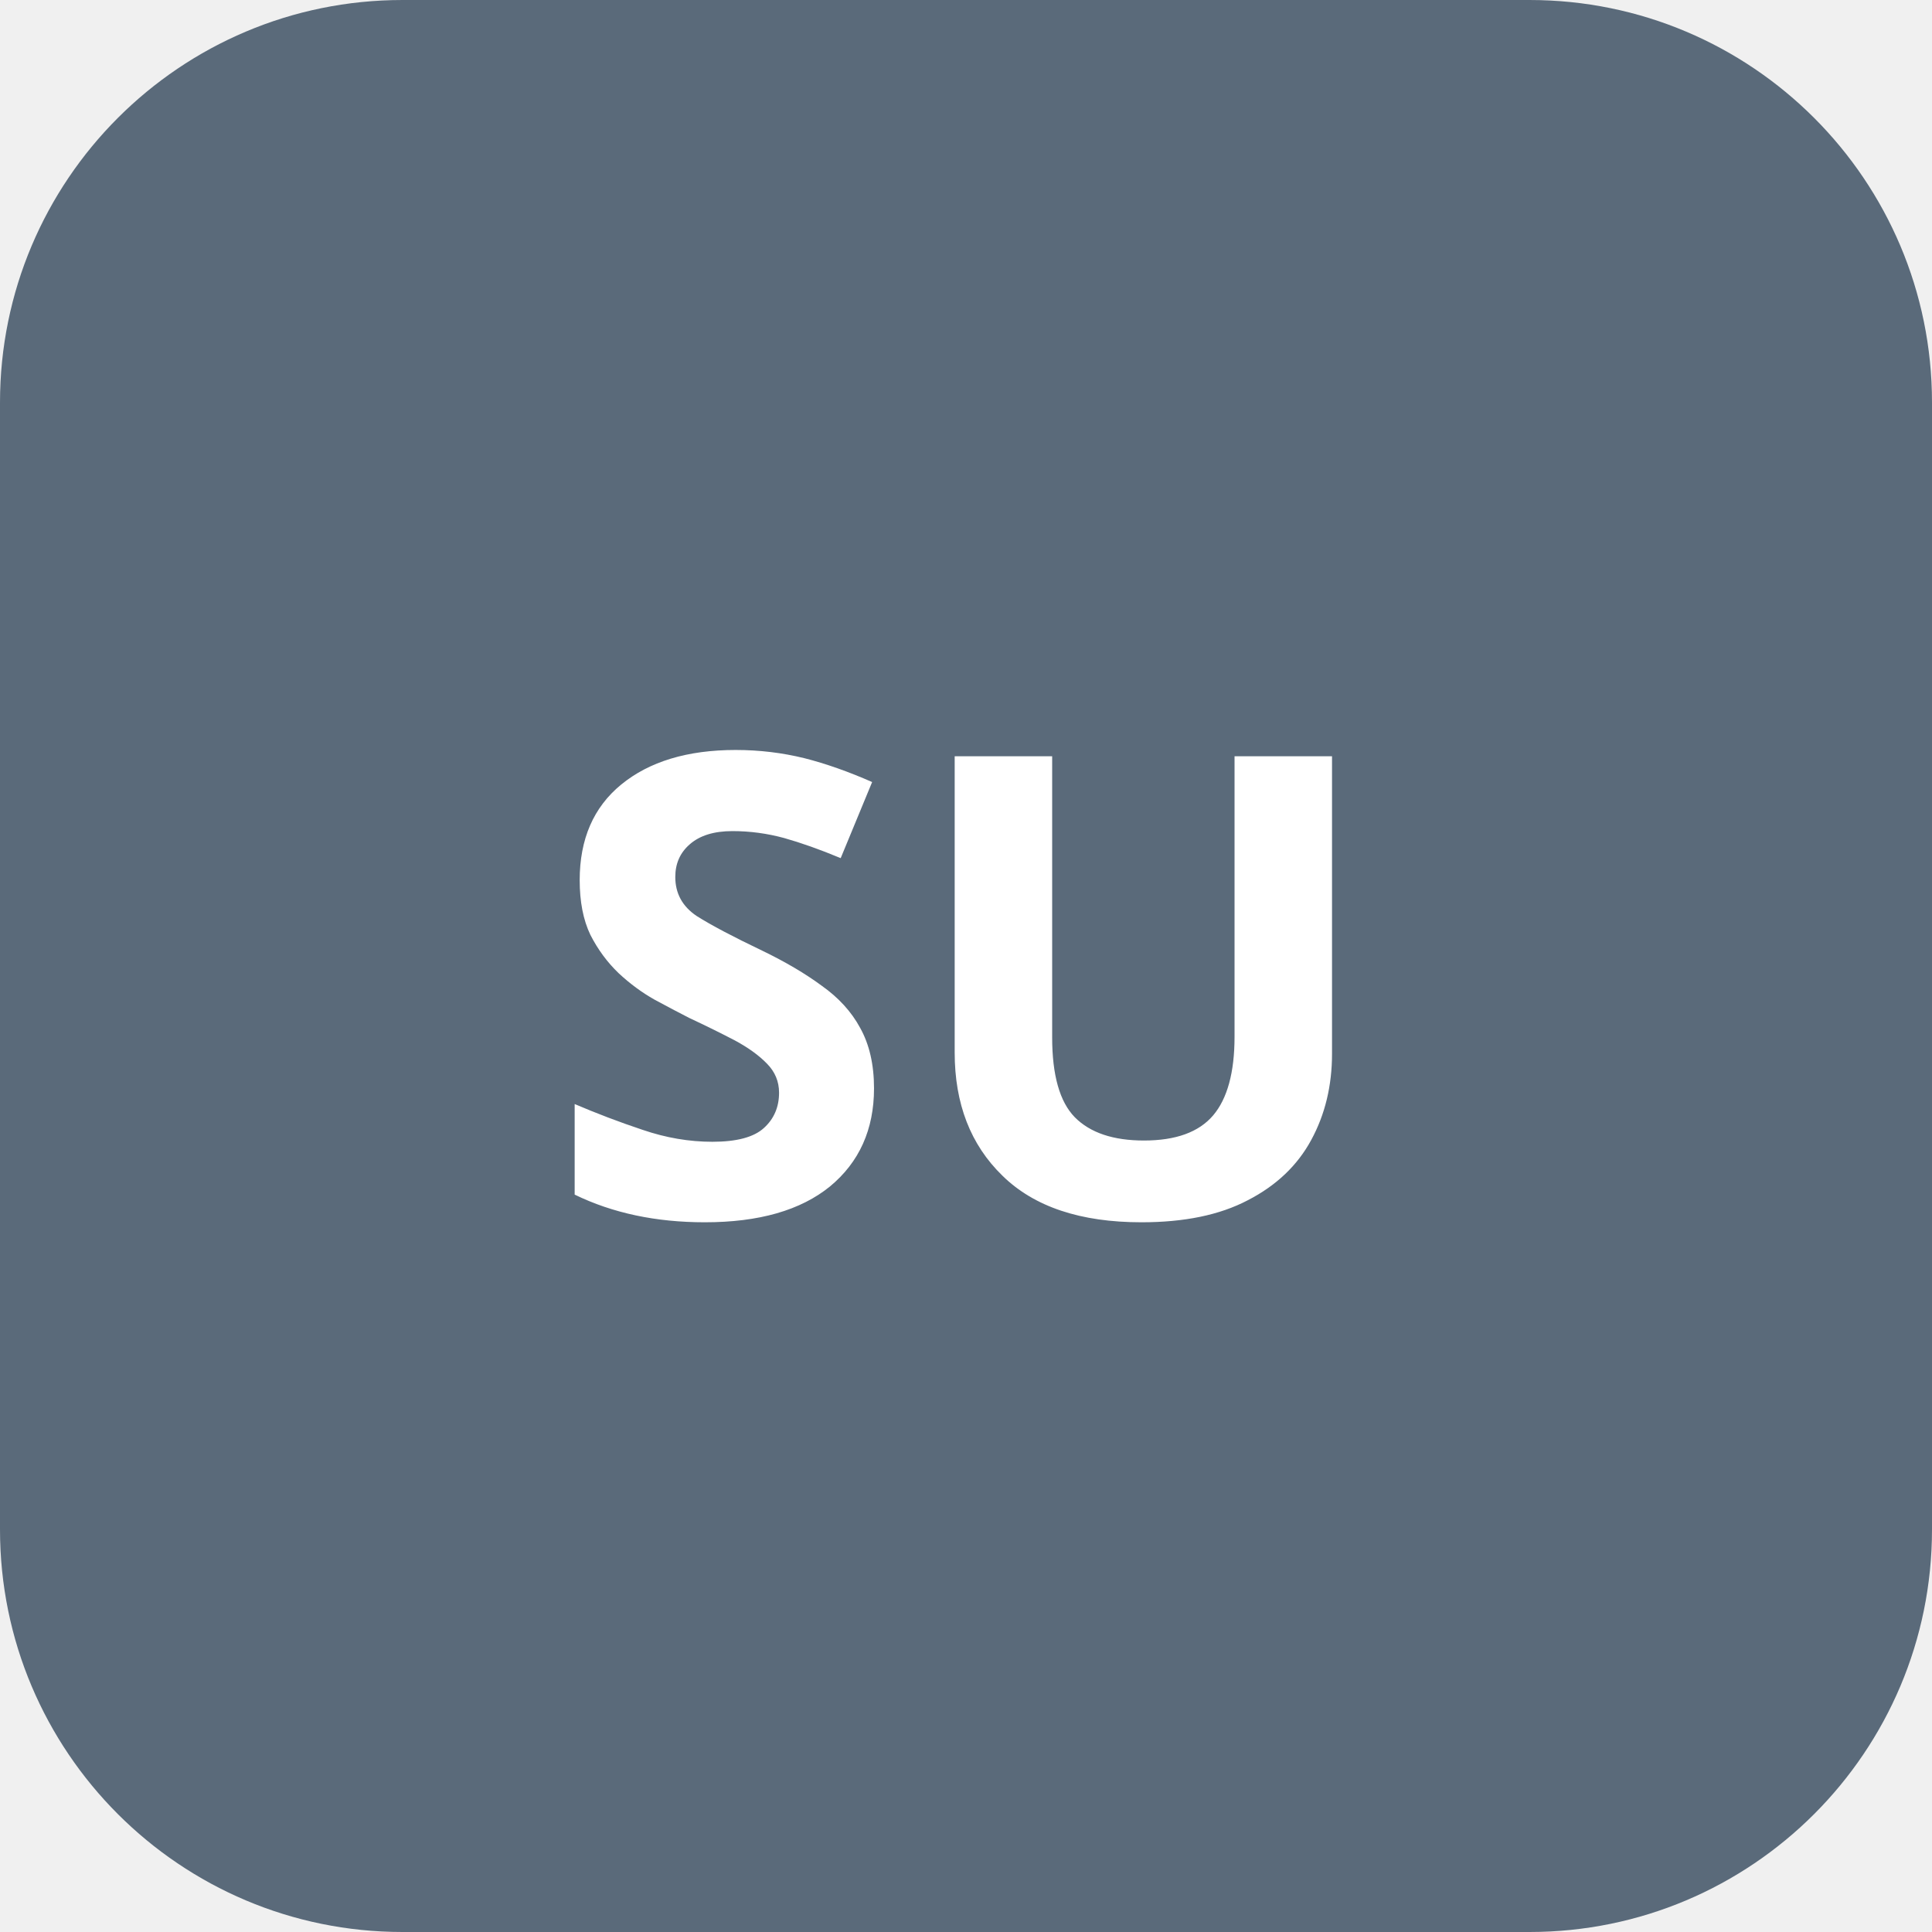
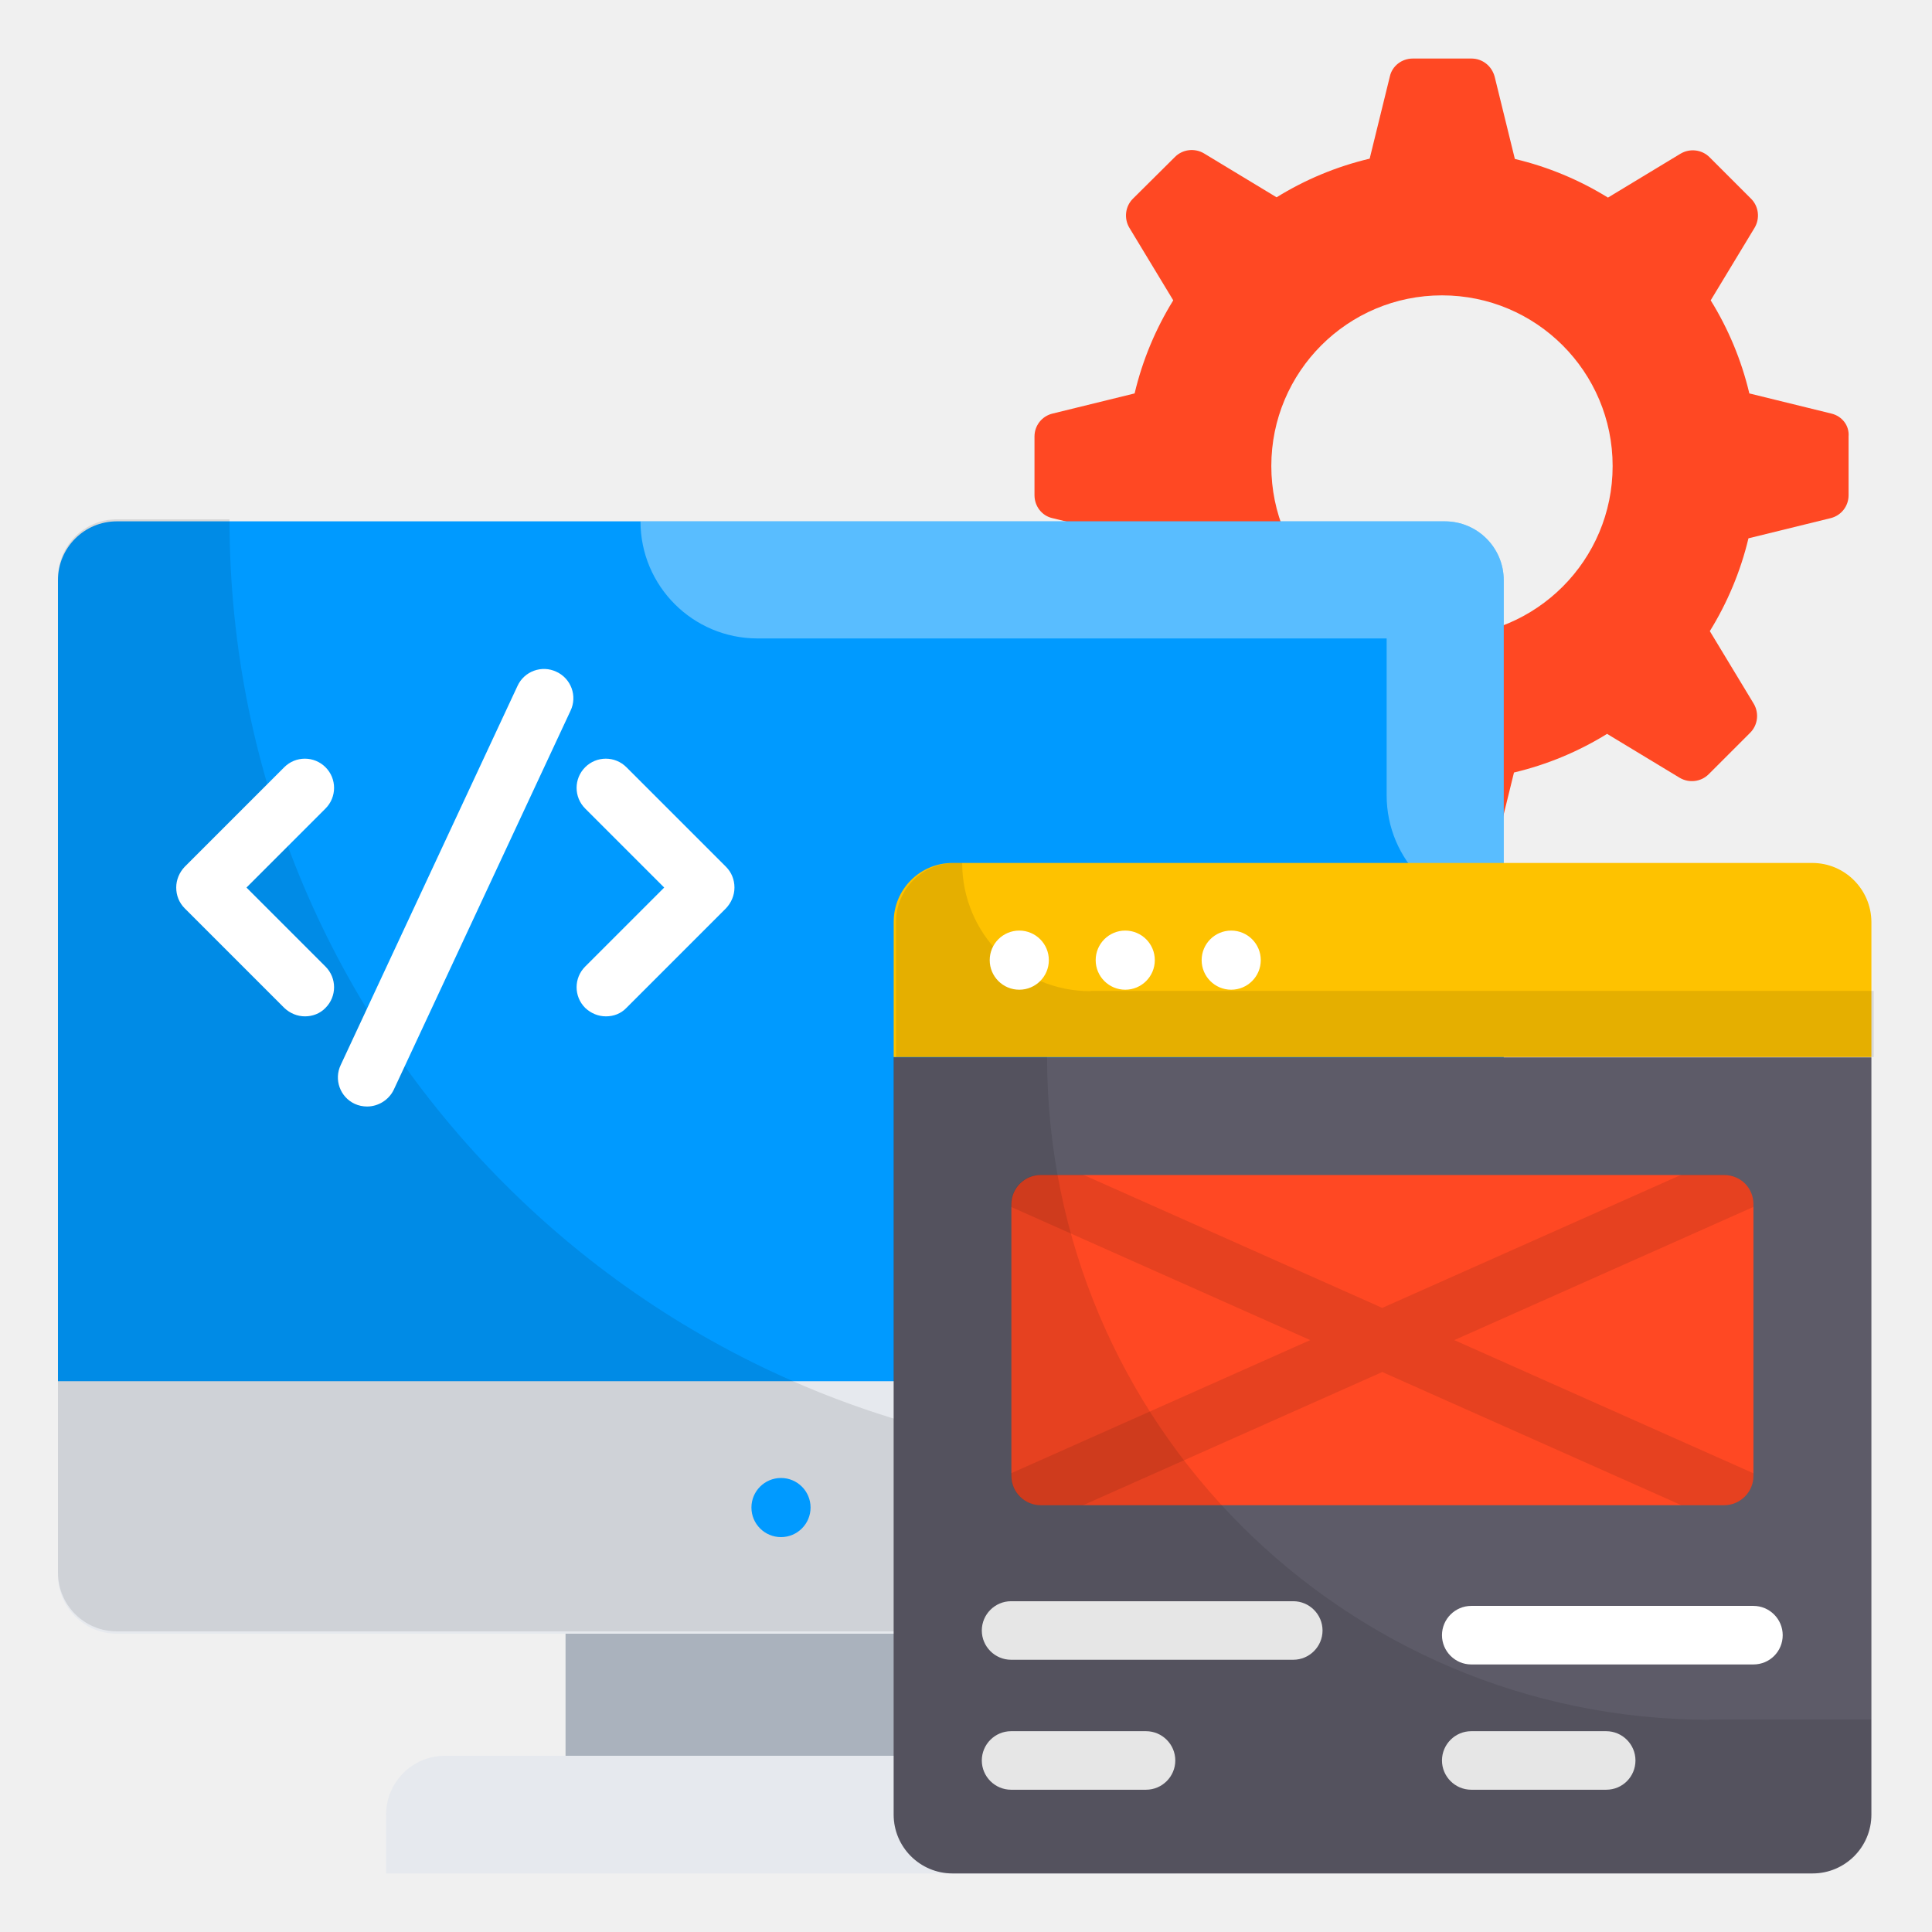
- <svg xmlns="http://www.w3.org/2000/svg" viewBox="0 0 48 48" width="48" height="48">
-   <rect width="48" height="48" rx="10" ry="10" fill="#5A6A7A" />
-   <text x="24" y="24" font-family="system-ui,sans-serif" font-size="16" font-weight="bold" fill="white" text-anchor="middle" dominant-baseline="central">SU</text>
+ <svg xmlns="http://www.w3.org/2000/svg" id="Layer_1" enable-background="new 0 0 66 66" height="512" viewBox="0 0 66 66" width="512">
+   <g>
+     <path d="m62.57 14.13-2.81-.69c-.27-1.14-.72-2.21-1.32-3.18l1.5-2.48c.19-.32.14-.73-.12-.99l-1.42-1.42c-.26-.26-.67-.31-.99-.12l-2.48 1.5c-.97-.6-2.04-1.05-3.18-1.32l-.69-2.81c-.1-.37-.42-.62-.79-.62h-2.01c-.37 0-.7.25-.78.61l-.69 2.81c-1.14.27-2.21.72-3.18 1.32l-2.48-1.5c-.32-.19-.73-.14-.99.12l-1.44 1.43c-.26.26-.31.67-.12.99l1.5 2.48c-.6.97-1.05 2.04-1.32 3.18l-2.81.69c-.36.09-.61.41-.61.78v2.01c0 .37.25.7.61.78l2.81.69c.27 1.14.72 2.21 1.32 3.17l-1.5 2.48c-.19.32-.14.73.12.99l1.42 1.42c.26.26.67.31.99.12l2.48-1.5c.97.6 2.04 1.05 3.18 1.32l.69 2.81c.09.36.41.61.78.61h2.01c.37 0 .7-.25.78-.61l.69-2.81c1.14-.27 2.21-.72 3.18-1.32l2.48 1.5c.32.19.73.14.99-.12l1.42-1.42c.26-.26.31-.67.12-.99l-1.5-2.48c.6-.97 1.05-2.04 1.32-3.17l2.81-.69c.36-.09.61-.41.61-.78v-2.01c.03-.37-.22-.69-.58-.78zm-13.31 7.62c-3.22 0-5.83-2.61-5.83-5.83s2.61-5.83 5.83-5.83 5.83 2.61 5.83 5.83-2.61 5.83-5.83 5.83z" fill="#ff4823" />
+     <path d="m51.37 19.82c0-1.11-.9-2.01-2.01-2.01h-45.37c-1.11 0-2.01.9-2.01 2.01v27.37h49.39z" fill="#009aff" />
+     <path d="m49.36 17.81h-27.48c0 2.21 1.79 4 4 4h21.49v5.36c0 2.21 1.79 4 4 4v-11.35c0-1.11-.9-2.01-2.01-2.01z" fill="#fff" opacity=".35" />
+     <path d="m1.98 47.19v6.61c0 1.11.9 2.01 2.01 2.01h45.37c1.11 0 2.01-.9 2.01-2.01v-6.61z" fill="#e6e9ee" />
+     <path d="m39.97 49.87c-17.75 0-32.13-14.39-32.13-32.13h-3.85c-1.11 0-2.01.9-2.01 2.01v33.97c0 1.11.9 2.01 2.01 2.01h45.36c1.11 0 2.01-.9 2.01-2.01v-3.85z" opacity=".1" />
+     <path d="m19.32 55.81h14.71v4.17h-14.71z" fill="#aab2bd" />
+     <path d="m38.16 59.98h-22.96c-1.11 0-2.01.9-2.01 2.01v2.01h26.98v-2.01c0-1.11-.9-2.01-2.01-2.01z" fill="#e6e9ee" />
+     <path d="m61.91 29.48h-29.37c-1.11 0-2.01.9-2.01 2.01v4.62h33.4v-4.62c-.01-1.11-.91-2.01-2.02-2.01z" fill="#fec200" />
+     <path d="m37.25 33.86c-2.42 0-4.38-1.96-4.38-4.38h-.25c-1.11 0-2.01.9-2.01 2.01v4.62h33.4v-2.26h-26.76z" opacity=".1" />
+     <g>
+       <g>
+         <g>
+           <path d="m10.42 34.72c-.26 0-.51-.1-.71-.29l-3.4-3.4c-.19-.19-.29-.44-.29-.71s.11-.52.29-.71l3.4-3.4c.39-.39 1.02-.39 1.41 0s.39 1.02 0 1.41l-2.7 2.7 2.7 2.7c.39.39.39 1.02 0 1.41-.19.2-.45.29-.7.29z" fill="#fff" />
+         </g>
+         <g>
+           <path d="m20.7 34.72c-.26 0-.51-.1-.71-.29-.39-.39-.39-1.02 0-1.41l2.7-2.7-2.7-2.7c-.39-.39-.39-1.02 0-1.41s1.02-.39 1.41 0l3.4 3.4c.19.19.29.44.29.71s-.11.52-.29.71l-3.4 3.4c-.19.2-.44.29-.7.29z" fill="#fff" />
+         </g>
+       </g>
+       <g>
+         <path d="m12.54 37.8c-.14 0-.29-.03-.42-.09-.5-.23-.72-.83-.48-1.33l6.04-12.95c.23-.5.83-.72 1.33-.48.5.23.72.83.48 1.33l-6.04 12.95c-.17.35-.53.57-.91.57z" fill="#fff" />
+       </g>
+     </g>
+     <path d="m30.53 36.12v25.87c0 1.11.9 2.01 2.01 2.01h29.38c1.11 0 2.01-.9 2.01-2.01v-25.87z" fill="#5d5b68" />
+     <path d="m58.9 40.14h-23.35c-.55 0-1 .45-1 1v9.28c0 .55.45 1 1 1h23.35c.55 0 1-.45 1-1v-9.28c0-.56-.44-1-1-1z" fill="#ff4823" />
+     <path d="m59.9 50.42v-.09l-10.22-4.55 10.22-4.55v-.1c0-.55-.45-1-1-1h-1.46l-10.22 4.55-10.22-4.55h-1.46c-.55 0-1 .45-1 1v.1l10.22 4.55-10.22 4.55v.09c0 .55.45 1 1 1h1.46l10.22-4.55 10.22 4.55h1.46c.56 0 1-.45 1-1z" opacity=".1" />
+     <g fill="#fff">
+       <circle cx="34.82" cy="32.8" r="1.01" />
+       <circle cx="38.44" cy="32.8" r="1.01" />
+       <circle cx="42.06" cy="32.8" r="1.01" />
+     </g>
+     <g>
+       <g>
+         <path d="m44.18 56.7h-9.64c-.55 0-1-.45-1-1s.45-1 1-1h9.64c.55 0 1 .45 1 1s-.45 1-1 1z" fill="#fff" />
+       </g>
+       <g>
+         <path d="m39.15 61.14h-4.61c-.55 0-1-.45-1-1s.45-1 1-1h4.61c.55 0 1 .45 1 1s-.45 1-1 1z" fill="#fff" />
+       </g>
+     </g>
+     <g>
+       <g>
+         <path d="m59.9 56.86h-9.64c-.55 0-1-.45-1-1s.45-1 1-1h9.64c.55 0 1 .45 1 1s-.44 1-1 1z" fill="#fff" />
+       </g>
+       <g>
+         <path d="m54.87 61.14h-4.61c-.55 0-1-.45-1-1s.45-1 1-1h4.61c.55 0 1 .45 1 1s-.44 1-1 1z" fill="#fff" />
+       </g>
+     </g>
+     <circle cx="26.68" cy="51.5" fill="#009aff" r="1.01" />
+     <path d="m58.41 58.75c-12.5 0-22.64-10.14-22.64-22.64h-5.25v25.87c0 1.11.9 2.01 2.01 2.01h29.38c1.11 0 2.01-.9 2.01-2.01v-3.24h-5.51z" opacity=".1" />
+   </g>
</svg>
